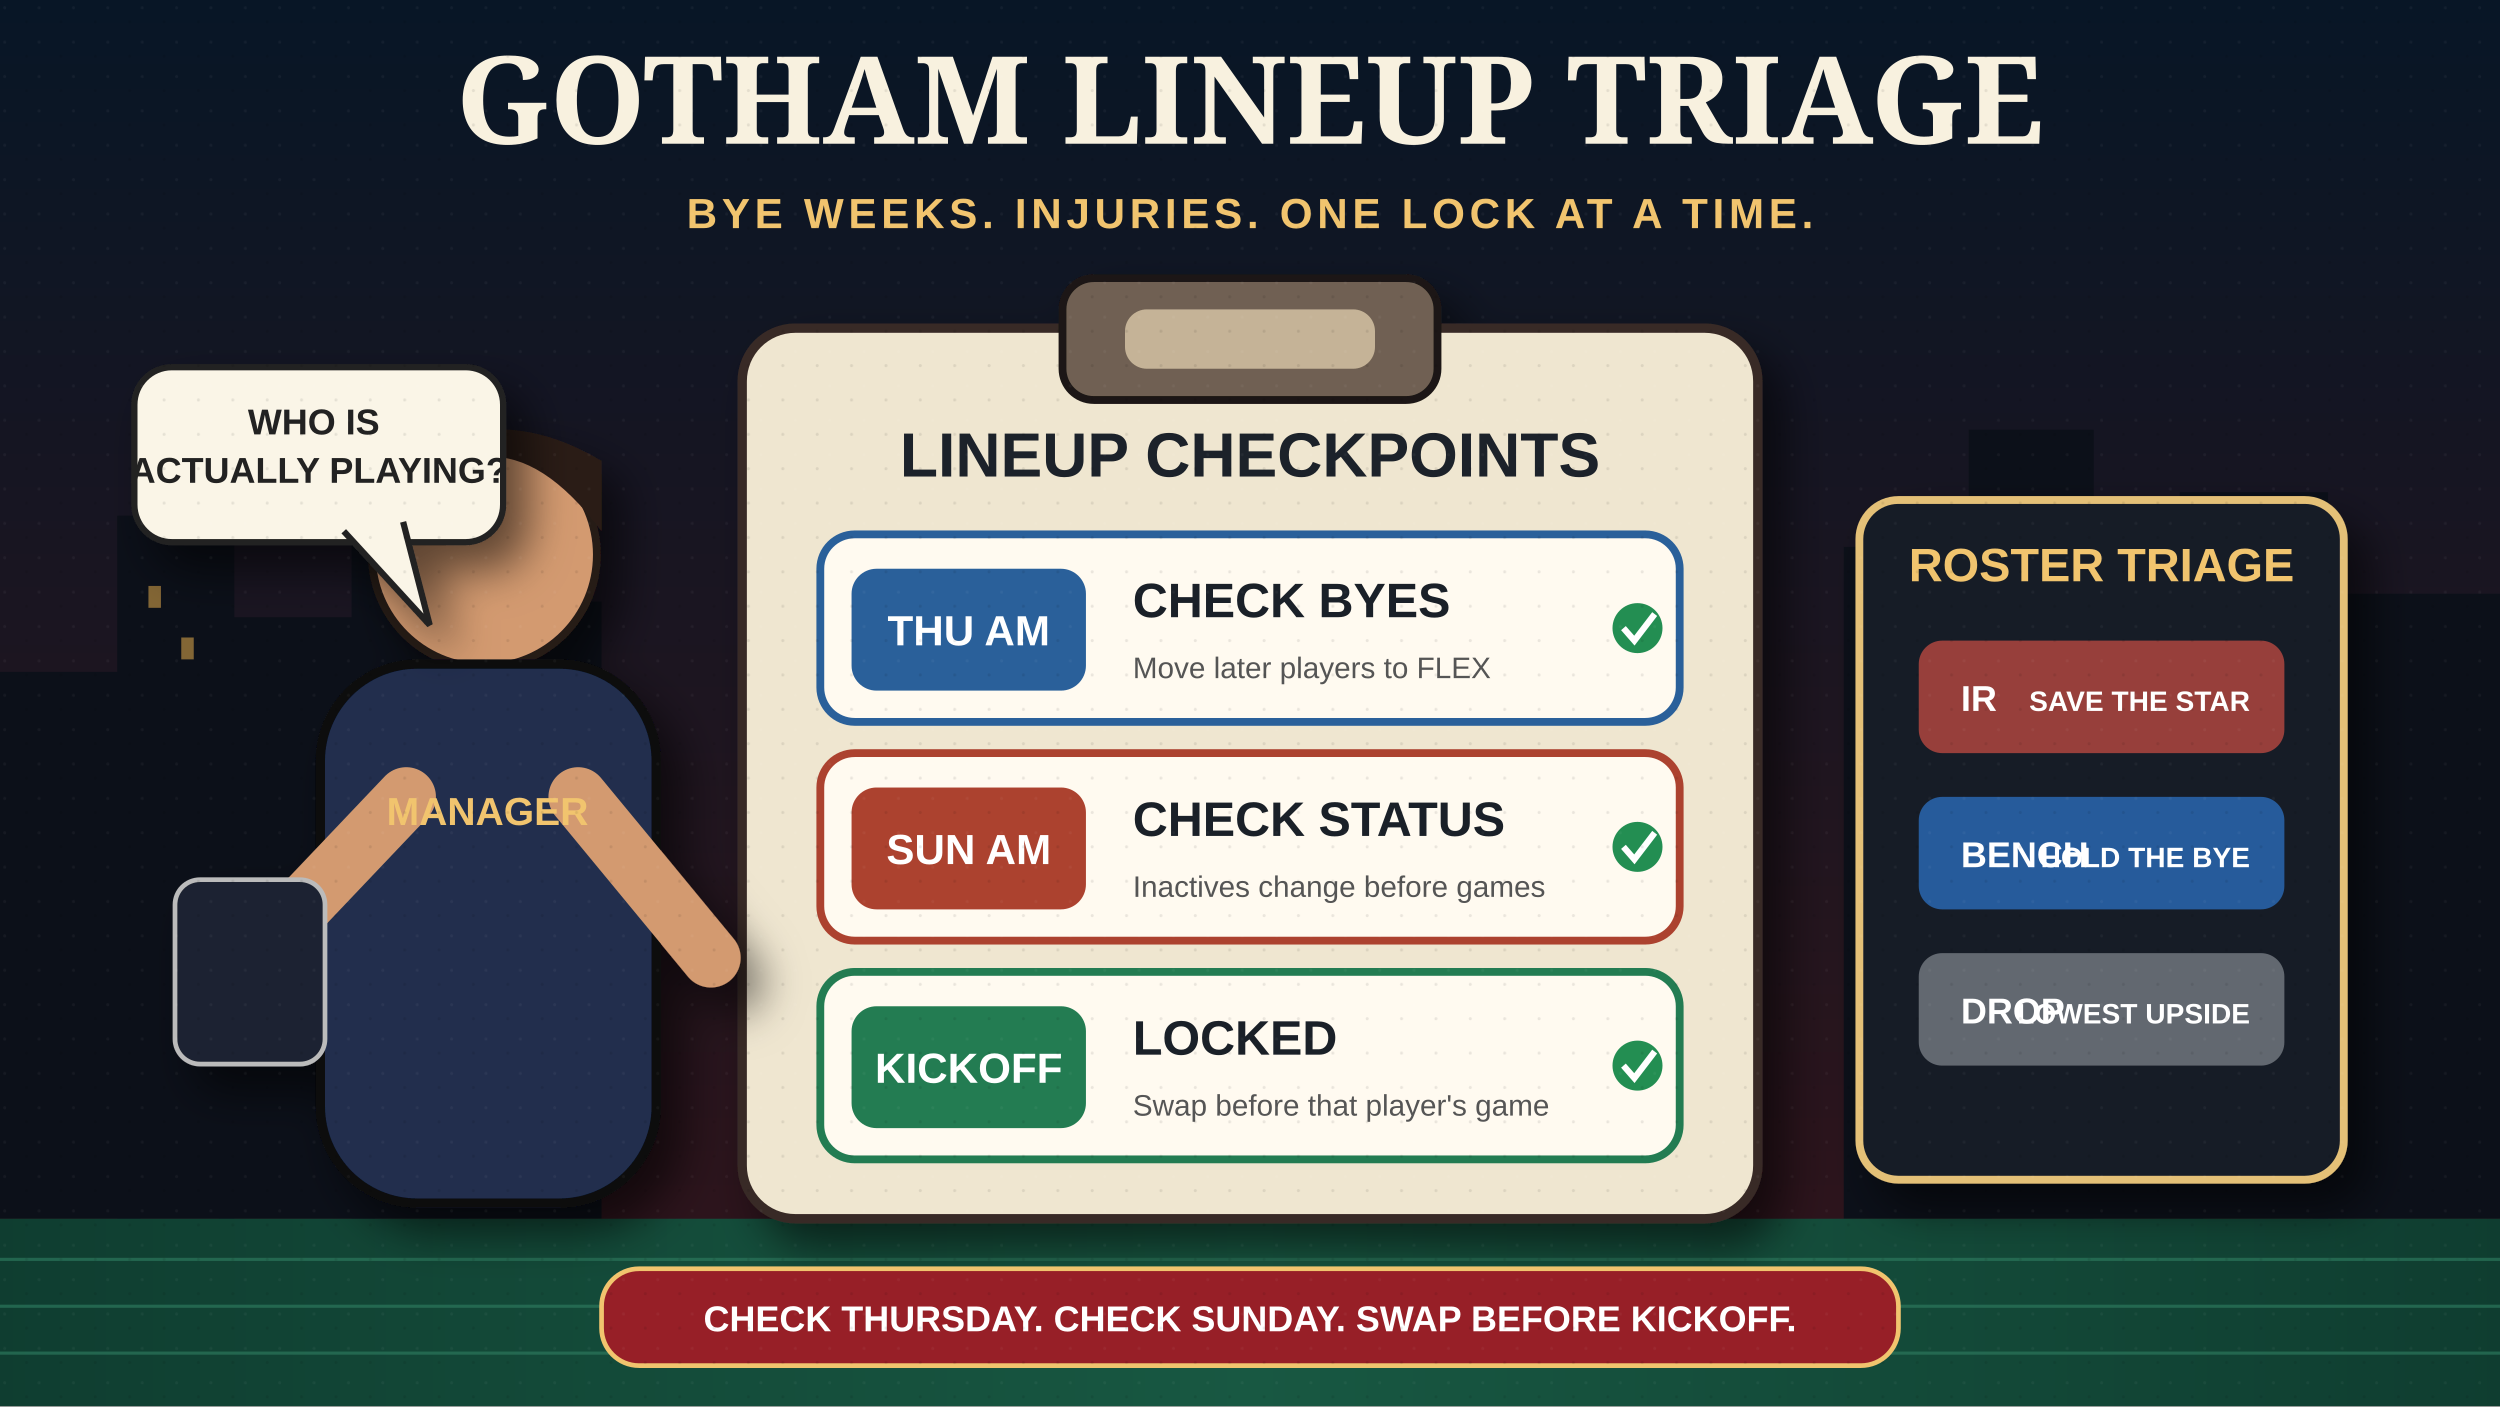
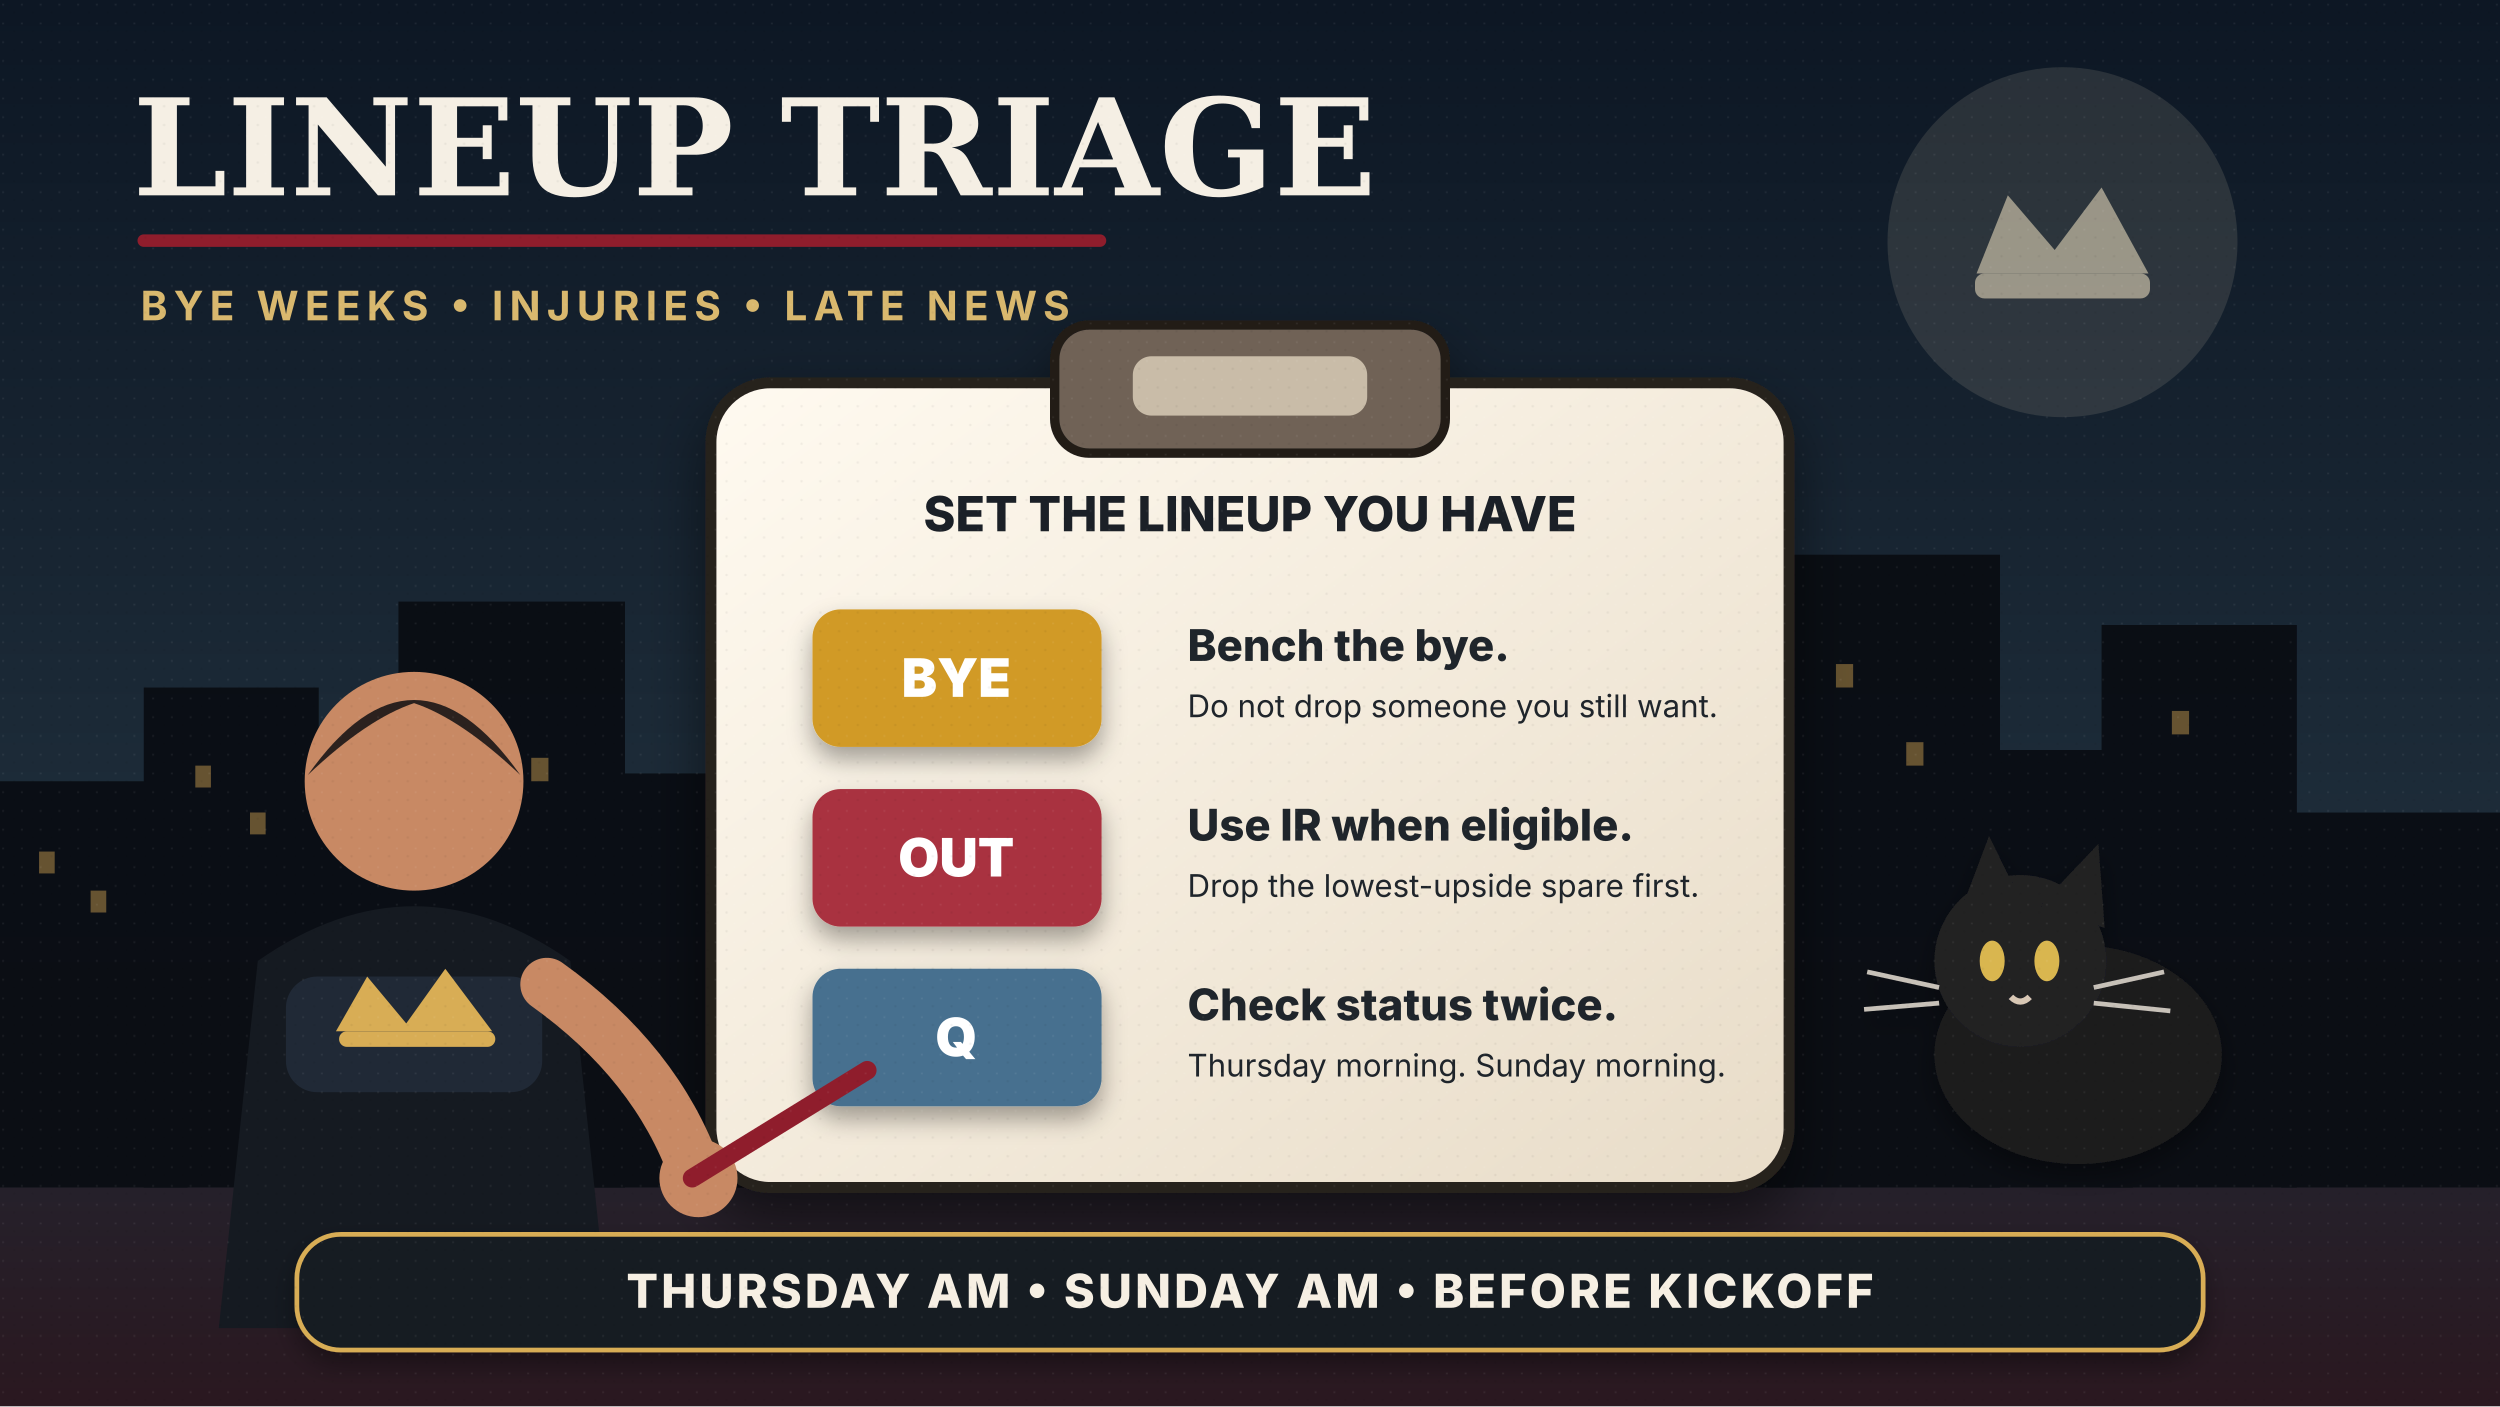
- <svg xmlns="http://www.w3.org/2000/svg" width="1600" height="900" viewBox="0 0 1600 900" role="img" aria-labelledby="title desc">
+ <svg xmlns="http://www.w3.org/2000/svg" width="1600" height="900" viewBox="0 0 1600 900">
  <defs>
-     <linearGradient id="bg" x1="0" y1="0" x2="0" y2="1">
-       <stop offset="0" stop-color="#081626" />
-       <stop offset="1" stop-color="#32141a" />
+     <linearGradient id="sky" x1="0" y1="0" x2="0" y2="1">
+       <stop offset="0" stop-color="#0d1724" />
+       <stop offset="0.62" stop-color="#1e2d3a" />
+       <stop offset="1" stop-color="#2a1820" />
    </linearGradient>
-     <linearGradient id="field" x1="0" y1="0" x2="1" y2="0">
-       <stop offset="0" stop-color="#0f3d30" />
-       <stop offset=".5" stop-color="#185842" />
-       <stop offset="1" stop-color="#0f3d30" />
+     <linearGradient id="paper" x1="0" y1="0" x2="1" y2="1">
+       <stop offset="0" stop-color="#fffaf0" />
+       <stop offset="1" stop-color="#e8dcc8" />
    </linearGradient>
-     <filter id="shadow" x="-20%" y="-20%" width="140%" height="160%">
-       <feDropShadow dx="14" dy="16" stdDeviation="14" flood-color="#000" flood-opacity=".55" />
+     <filter id="shadow" x="-30%" y="-30%" width="160%" height="160%">
+       <feDropShadow dx="0" dy="18" stdDeviation="18" flood-color="#000000" flood-opacity="0.5" />
    </filter>
-     <pattern id="grain" width="22" height="22" patternUnits="userSpaceOnUse">
-       <circle cx="3" cy="5" r="1" fill="#fff" opacity=".04" />
-       <circle cx="17" cy="14" r="1" fill="#000" opacity=".08" />
+     <filter id="smallShadow" x="-30%" y="-30%" width="160%" height="160%">
+       <feDropShadow dx="0" dy="8" stdDeviation="8" flood-color="#000000" flood-opacity="0.35" />
+     </filter>
+     <pattern id="grain" width="12" height="12" patternUnits="userSpaceOnUse">
+       <circle cx="2" cy="3" r="0.7" fill="#ffffff" opacity="0.06" />
+       <circle cx="9" cy="8" r="0.8" fill="#000000" opacity="0.05" />
    </pattern>
  </defs>
-   <rect width="1600" height="900" fill="url(#bg)" />
-   <g fill="#0c1019">
-     <rect x="0" y="430" width="90" height="350" />
-     <rect x="75" y="330" width="75" height="450" />
-     <rect x="140" y="395" width="100" height="385" />
-     <rect x="225" y="300" width="75" height="480" />
-     <rect x="290" y="385" width="95" height="395" />
-     <rect x="1180" y="350" width="95" height="430" />
-     <rect x="1260" y="275" width="80" height="505" />
-     <rect x="1325" y="400" width="85" height="380" />
-     <rect x="1395" y="315" width="95" height="465" />
-     <rect x="1480" y="380" width="120" height="400" />
+   <rect width="1600" height="900" fill="url(#sky)" />
+   <g fill="#090d13" opacity="0.95">
+     <rect x="0" y="500" width="120" height="260" />
+     <rect x="92" y="440" width="112" height="320" />
+     <rect x="184" y="535" width="95" height="225" />
+     <rect x="255" y="385" width="145" height="375" />
+     <rect x="380" y="495" width="100" height="265" />
+     <rect x="460" y="420" width="118" height="340" />
+     <rect x="1030" y="445" width="118" height="315" />
+     <rect x="1130" y="355" width="150" height="405" />
+     <rect x="1260" y="480" width="105" height="280" />
+     <rect x="1345" y="400" width="125" height="360" />
+     <rect x="1460" y="520" width="140" height="240" />
  </g>
-   <g fill="#e5ad4c" opacity=".55">
-     <rect x="95" y="375" width="8" height="14" />
-     <rect x="116" y="408" width="8" height="14" />
-     <rect x="247" y="352" width="8" height="14" />
-     <rect x="271" y="425" width="8" height="14" />
-     <rect x="1290" y="324" width="8" height="14" />
-     <rect x="1314" y="390" width="8" height="14" />
-     <rect x="1430" y="365" width="8" height="14" />
-     <rect x="1460" y="425" width="8" height="14" />
+   <g fill="#d7a653" opacity="0.45">
+     <rect x="25" y="545" width="10" height="14" />
+     <rect x="58" y="570" width="10" height="14" />
+     <rect x="125" y="490" width="10" height="14" />
+     <rect x="160" y="520" width="10" height="14" />
+     <rect x="290" y="445" width="11" height="15" />
+     <rect x="340" y="485" width="11" height="15" />
+     <rect x="495" y="470" width="11" height="15" />
+     <rect x="535" y="510" width="11" height="15" />
+     <rect x="1080" y="500" width="11" height="15" />
+     <rect x="1175" y="425" width="11" height="15" />
+     <rect x="1220" y="475" width="11" height="15" />
+     <rect x="1390" y="455" width="11" height="15" />
  </g>
-   <rect y="780" width="1600" height="120" fill="url(#field)" />
-   <g stroke="#2b765b" stroke-width="2" opacity=".7">
-     <line x1="0" y1="806" x2="1600" y2="806" />
-     <line x1="0" y1="836" x2="1600" y2="836" />
-     <line x1="0" y1="866" x2="1600" y2="866" />
+   <circle cx="1320" cy="155" r="112" fill="#f4e6c4" opacity="0.12" />
+   <path d="M1265 175 L1285 125 L1315 160 L1345 120 L1375 175 Z" fill="#f4e6c4" opacity="0.55" />
+   <rect x="1264" y="175" width="112" height="16" rx="6" fill="#f4e6c4" opacity="0.55" />
+   <text x="85" y="125" font-family="DejaVu Serif, Georgia, serif" font-size="86" font-weight="700" fill="#f5efe4">LINEUP TRIAGE</text>
+   <rect x="88" y="150" width="620" height="8" rx="4" fill="#8f1d2c" />
+   <text x="90" y="205" font-family="Inter, Arial, sans-serif" font-size="26" font-weight="700" letter-spacing="4" fill="#d9b86e">BYE WEEKS • INJURIES • LATE NEWS</text>
+   <g filter="url(#shadow)">
+     <rect x="455" y="245" width="690" height="515" rx="38" fill="url(#paper)" stroke="#27211e" stroke-width="7" />
+     <rect x="675" y="208" width="250" height="82" rx="22" fill="#6f6256" stroke="#201c19" stroke-width="6" />
+     <rect x="725" y="228" width="150" height="38" rx="12" fill="#c9bca8" />
  </g>
-   <text x="800" y="92" text-anchor="middle" fill="#f8f1df" font-family="Georgia,serif" font-size="78" font-weight="700">GOTHAM LINEUP TRIAGE</text>
-   <text x="800" y="146" text-anchor="middle" fill="#f1c46e" font-family="Arial,sans-serif" font-size="27" font-weight="700" letter-spacing="3">BYE WEEKS. INJURIES. ONE LOCK AT A TIME.</text>
-   <g filter="url(#shadow)">
-     <rect x="475" y="210" width="650" height="570" rx="34" fill="#efe6d0" stroke="#382a25" stroke-width="6" />
-     <rect x="680" y="178" width="240" height="78" rx="20" fill="#6f6052" stroke="#1b1714" stroke-width="5" />
-     <rect x="720" y="198" width="160" height="38" rx="14" fill="#c5b397" />
+   <text x="800" y="340" text-anchor="middle" font-family="Inter, Arial, sans-serif" font-size="31" font-weight="800" fill="#1b2027">SET THE LINEUP YOU HAVE</text>
+   <g filter="url(#smallShadow)">
+     <rect x="520" y="390" width="185" height="88" rx="18" fill="#d19a26" />
+     <rect x="520" y="505" width="185" height="88" rx="18" fill="#a9333f" />
+     <rect x="520" y="620" width="185" height="88" rx="18" fill="#47708f" />
  </g>
-   <text x="800" y="305" text-anchor="middle" fill="#1c222a" font-family="Arial,sans-serif" font-size="40" font-weight="800">LINEUP CHECKPOINTS</text>
-   <g font-family="Arial,sans-serif">
-     <rect x="525" y="342" width="550" height="120" rx="22" fill="#fffaf0" stroke="#2a609a" stroke-width="5" />
-     <rect x="545" y="364" width="150" height="78" rx="16" fill="#2a609a" />
-     <text x="620" y="413" text-anchor="middle" fill="#fff" font-size="27" font-weight="800">THU AM</text>
-     <text x="725" y="395" fill="#1a2028" font-size="31" font-weight="800">CHECK BYES</text>
-     <text x="725" y="434" fill="#555" font-size="19">Move later players to FLEX</text>
-     <circle cx="1048" cy="402" r="16" fill="#238e52" />
-     <path d="M1039 402l7 8 13-17" fill="none" stroke="#fff" stroke-width="4" />
-     <rect x="525" y="482" width="550" height="120" rx="22" fill="#fffaf0" stroke="#ac422f" stroke-width="5" />
-     <rect x="545" y="504" width="150" height="78" rx="16" fill="#ac422f" />
-     <text x="620" y="553" text-anchor="middle" fill="#fff" font-size="27" font-weight="800">SUN AM</text>
-     <text x="725" y="535" fill="#1a2028" font-size="31" font-weight="800">CHECK STATUS</text>
-     <text x="725" y="574" fill="#555" font-size="19">Inactives change before games</text>
-     <circle cx="1048" cy="542" r="16" fill="#238e52" />
-     <path d="M1039 542l7 8 13-17" fill="none" stroke="#fff" stroke-width="4" />
-     <rect x="525" y="622" width="550" height="120" rx="22" fill="#fffaf0" stroke="#237c52" stroke-width="5" />
-     <rect x="545" y="644" width="150" height="78" rx="16" fill="#237c52" />
-     <text x="620" y="693" text-anchor="middle" fill="#fff" font-size="27" font-weight="800">KICKOFF</text>
-     <text x="725" y="675" fill="#1a2028" font-size="31" font-weight="800">LOCKED</text>
-     <text x="725" y="714" fill="#555" font-size="19">Swap before that player's game</text>
-     <circle cx="1048" cy="682" r="16" fill="#238e52" />
-     <path d="M1039 682l7 8 13-17" fill="none" stroke="#fff" stroke-width="4" />
+   <text x="612" y="446" text-anchor="middle" font-family="Inter, Arial, sans-serif" font-size="34" font-weight="900" fill="#fff">BYE</text>
+   <text x="612" y="561" text-anchor="middle" font-family="Inter, Arial, sans-serif" font-size="34" font-weight="900" fill="#fff">OUT</text>
+   <text x="612" y="676" text-anchor="middle" font-family="Inter, Arial, sans-serif" font-size="34" font-weight="900" fill="#fff">Q</text>
+   <g font-family="Inter, Arial, sans-serif" fill="#1f252b">
+     <text x="760" y="423" font-size="28" font-weight="800">Bench the bye.</text>
+     <text x="760" y="459" font-size="20">Do not drop someone you still want.</text>
+     <text x="760" y="538" font-size="28" font-weight="800">Use IR when eligible.</text>
+     <text x="760" y="574" font-size="20">Drop the lowest-upside spare first.</text>
+     <text x="760" y="653" font-size="28" font-weight="800">Check status twice.</text>
+     <text x="760" y="689" font-size="20">Thursday morning. Sunday morning.</text>
  </g>
-   <g filter="url(#shadow)">
-     <circle cx="310" cy="355" r="72" fill="#d39a70" stroke="#261a18" stroke-width="5" />
-     <path d="M240 350q70-110 145-10v-45q-75-45-145 10z" fill="#2c1d19" />
-     <rect x="205" y="425" width="215" height="345" rx="62" fill="#202f4e" stroke="#080b11" stroke-width="6" />
-     <path d="M260 510L165 610" stroke="#d39a70" stroke-width="38" stroke-linecap="round" />
-     <rect x="112" y="563" width="96" height="118" rx="16" fill="#1d2430" stroke="#bbb" stroke-width="3" />
-     <path d="M370 510L455 613" stroke="#d39a70" stroke-width="38" stroke-linecap="round" />
+   <g transform="translate(145,380)">
+     <circle cx="120" cy="120" r="70" fill="#c88964" />
+     <path d="M52 116 Q120 20 188 116 Q150 80 120 70 Q90 80 52 116" fill="#2b211e" />
+     <path d="M20 235 Q120 165 220 235 L245 470 L-5 470 Z" fill="#151a21" />
+     <rect x="38" y="245" width="164" height="74" rx="20" fill="#202936" />
+     <path d="M70 280 L90 245 L115 275 L140 240 L170 280 Z" fill="#d8ad55" />
+     <rect x="72" y="280" width="100" height="10" rx="5" fill="#d8ad55" />
+     <path d="M205 250 Q275 300 300 370" stroke="#c88964" stroke-width="34" fill="none" stroke-linecap="round" />
+     <circle cx="302" cy="374" r="25" fill="#c88964" />
+     <path d="M298 374 L410 305" stroke="#8f1d2c" stroke-width="12" stroke-linecap="round" />
  </g>
-   <text x="312" y="528" text-anchor="middle" fill="#f1c46e" font-family="Arial,sans-serif" font-size="25" font-weight="800">MANAGER</text>
-   <g filter="url(#shadow)">
-     <rect x="86" y="235" width="236" height="112" rx="24" fill="#faf5e7" stroke="#222" stroke-width="4" />
-     <path d="M220 340l55 60-17-66" fill="#faf5e7" stroke="#222" stroke-width="4" />
+   <g transform="translate(1225,560)" filter="url(#smallShadow)">
+     <ellipse cx="105" cy="115" rx="92" ry="70" fill="#1d1d1f" />
+     <circle cx="68" cy="55" r="55" fill="#202024" />
+     <polygon points="28,28 48,-25 72,24" fill="#202024" />
+     <polygon points="80,20 118,-20 122,34" fill="#202024" />
+     <ellipse cx="50" cy="55" rx="8" ry="13" fill="#d9b64f" />
+     <ellipse cx="85" cy="55" rx="8" ry="13" fill="#d9b64f" />
+     <path d="M62 78 Q68 84 74 78" stroke="#d8c7b4" stroke-width="4" fill="none" />
+     <path d="M16 72 L-30 62 M16 82 L-32 86 M115 72 L160 62 M115 82 L164 87" stroke="#c7c1b8" stroke-width="3" />
  </g>
-   <text x="204" y="278" text-anchor="middle" fill="#222" font-family="Arial,sans-serif" font-size="23" font-weight="800">
-     <tspan x="204" dy="0">WHO IS</tspan>
-     <tspan x="204" dy="31">ACTUALLY PLAYING?</tspan>
-   </text>
-   <g filter="url(#shadow)">
-     <rect x="1190" y="320" width="310" height="435" rx="25" fill="#161c28" stroke="#e4c077" stroke-width="5" />
+   <g filter="url(#smallShadow)">
+     <rect x="190" y="790" width="1220" height="74" rx="28" fill="#161b22" stroke="#d8ad55" stroke-width="3" />
  </g>
-   <text x="1345" y="372" text-anchor="middle" fill="#f1c46e" font-family="Arial,sans-serif" font-size="30" font-weight="800">ROSTER TRIAGE</text>
-   <g font-family="Arial,sans-serif" font-weight="800" fill="#fff">
-     <rect x="1228" y="410" width="234" height="72" rx="15" fill="#973f3b" />
-     <text x="1255" y="455" font-size="23">IR</text>
-     <text x="1440" y="455" text-anchor="end" font-size="18">SAVE THE STAR</text>
-     <rect x="1228" y="510" width="234" height="72" rx="15" fill="#265b9b" />
-     <text x="1255" y="555" font-size="23">BENCH</text>
-     <text x="1440" y="555" text-anchor="end" font-size="18">HOLD THE BYE</text>
-     <rect x="1228" y="610" width="234" height="72" rx="15" fill="#626870" />
-     <text x="1255" y="655" font-size="23">DROP</text>
-     <text x="1440" y="655" text-anchor="end" font-size="18">LOWEST UPSIDE</text>
-   </g>
-   <rect x="385" y="812" width="830" height="62" rx="24" fill="#971f27" stroke="#f1c46e" stroke-width="3" />
-   <text x="800" y="852" text-anchor="middle" fill="#fff" font-family="Arial,sans-serif" font-size="23" font-weight="800">CHECK THURSDAY. CHECK SUNDAY. SWAP BEFORE KICKOFF.</text>
+   <text x="800" y="837" text-anchor="middle" font-family="Inter, Arial, sans-serif" font-size="30" font-weight="800" letter-spacing="2" fill="#f6efe3">THURSDAY AM  •  SUNDAY AM  •  BEFORE KICKOFF</text>
  <rect width="1600" height="900" fill="url(#grain)" />
</svg>
